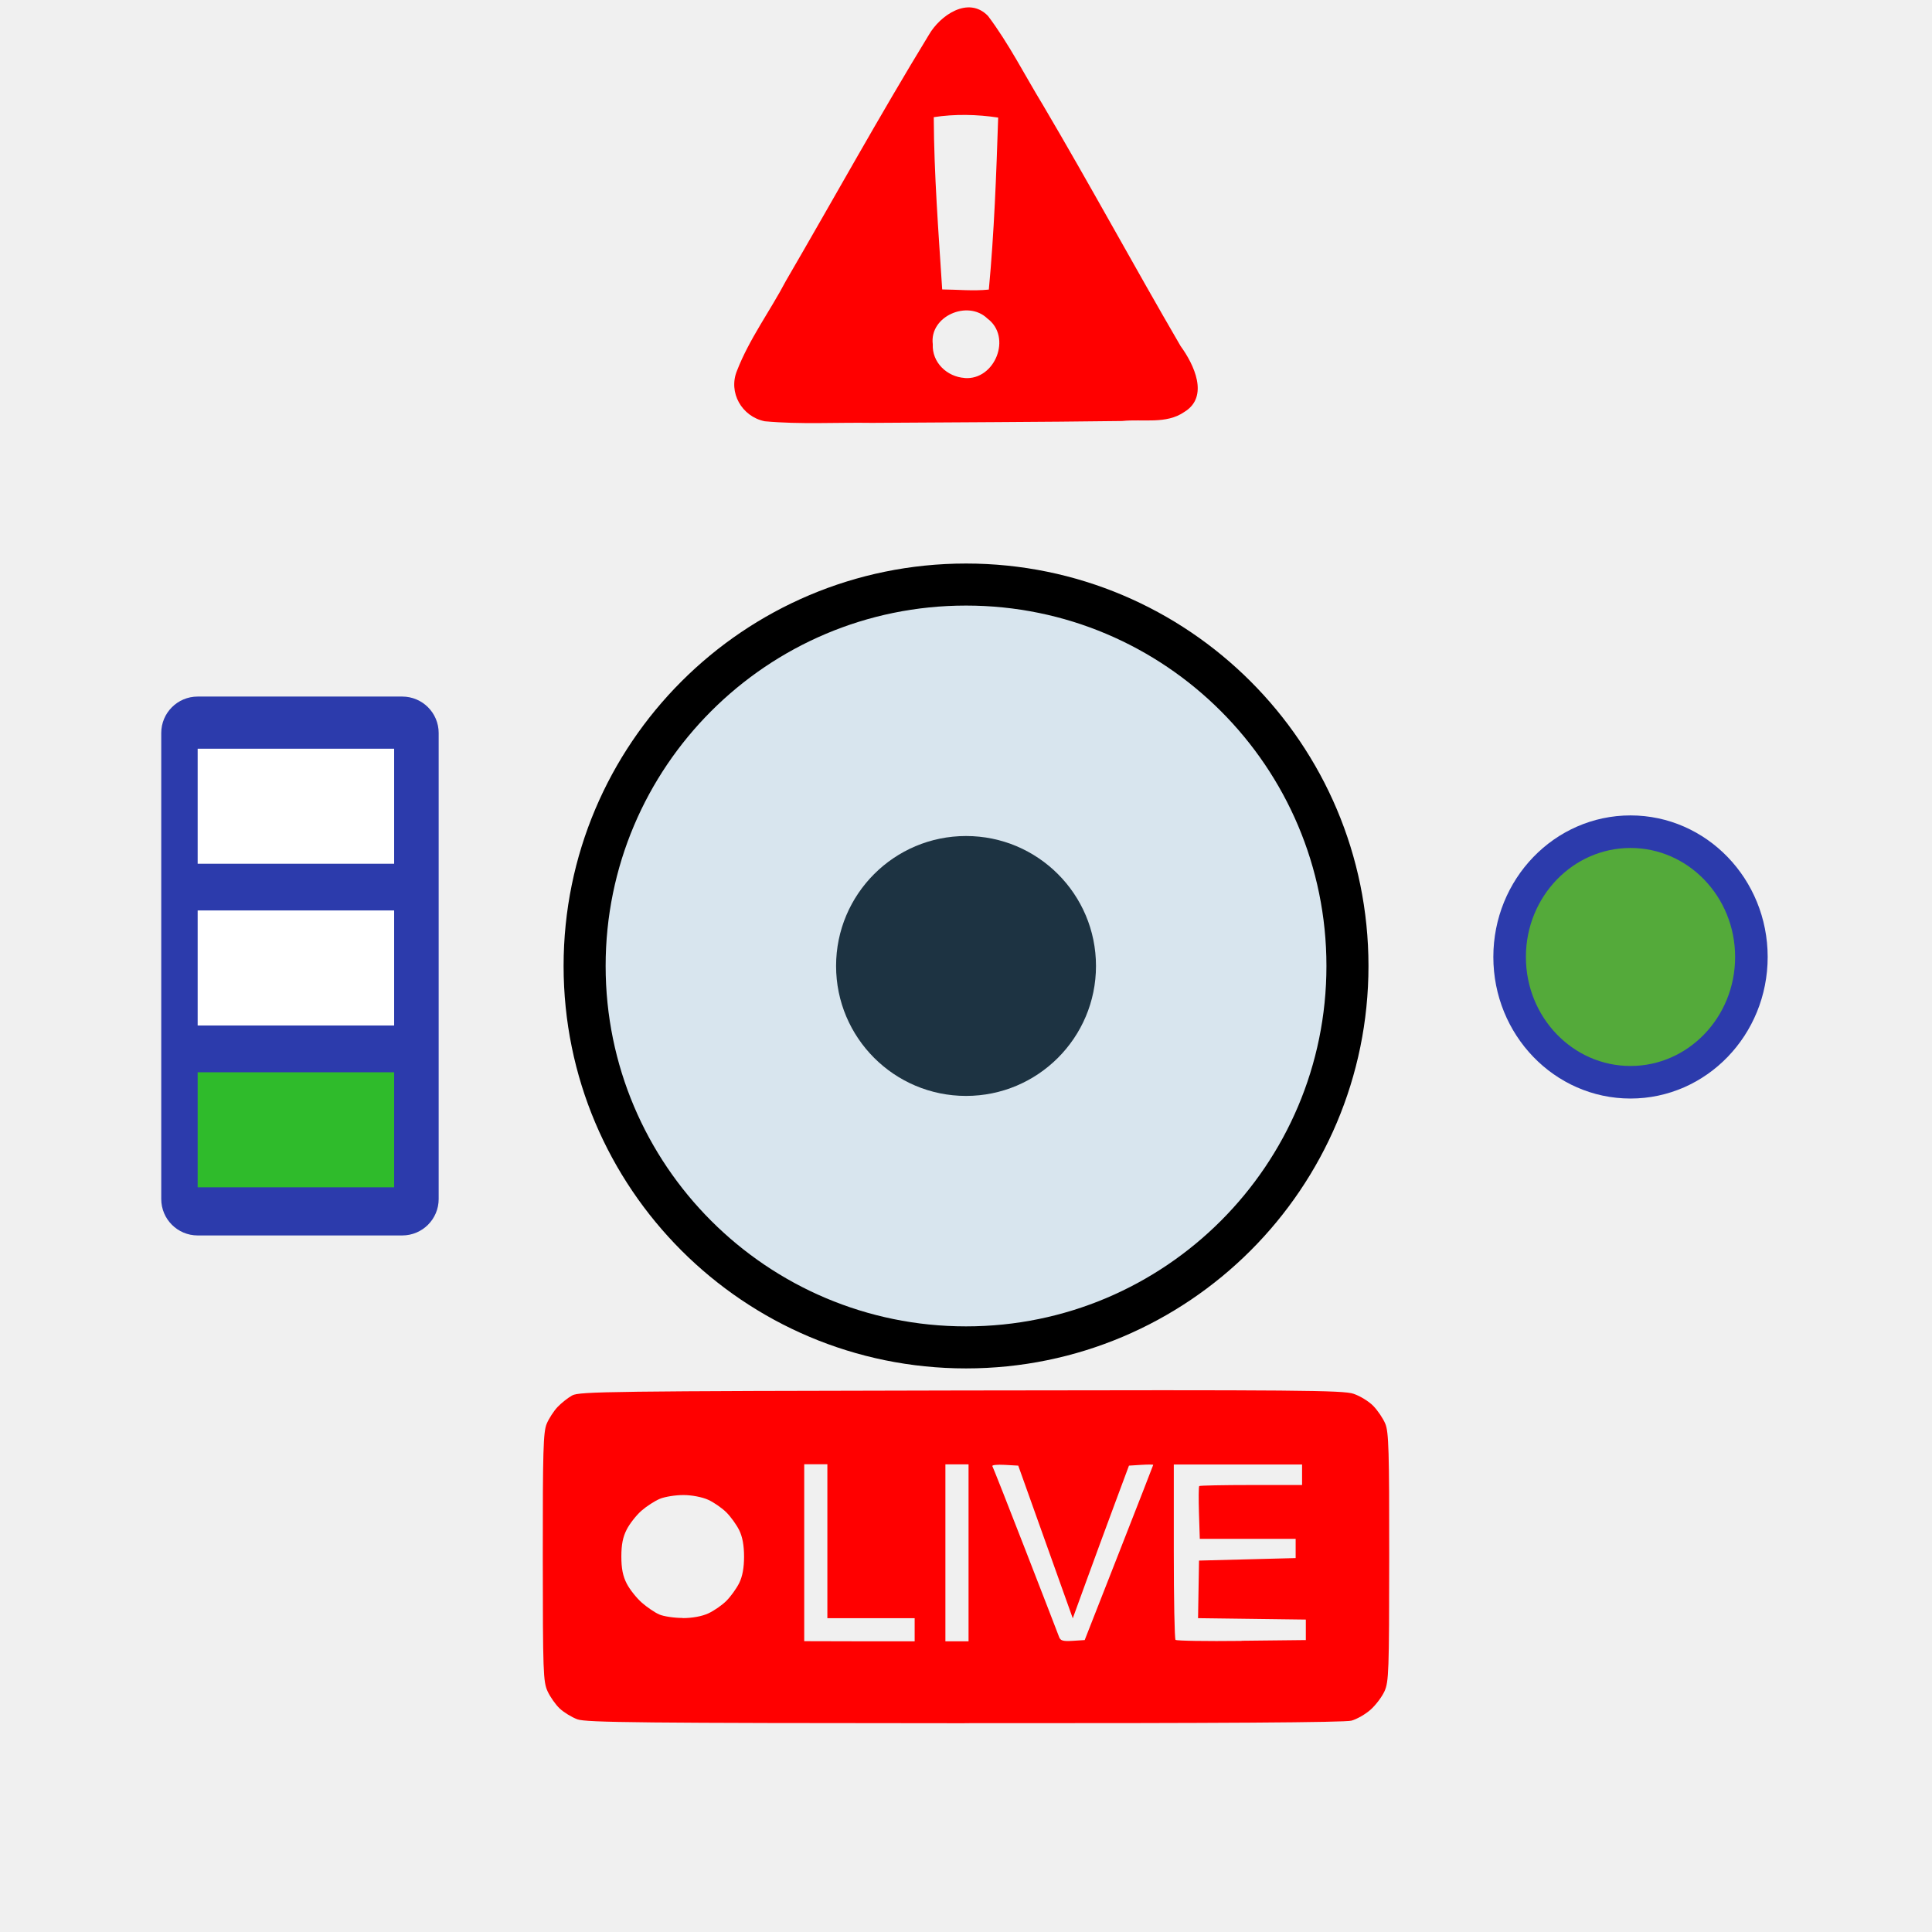
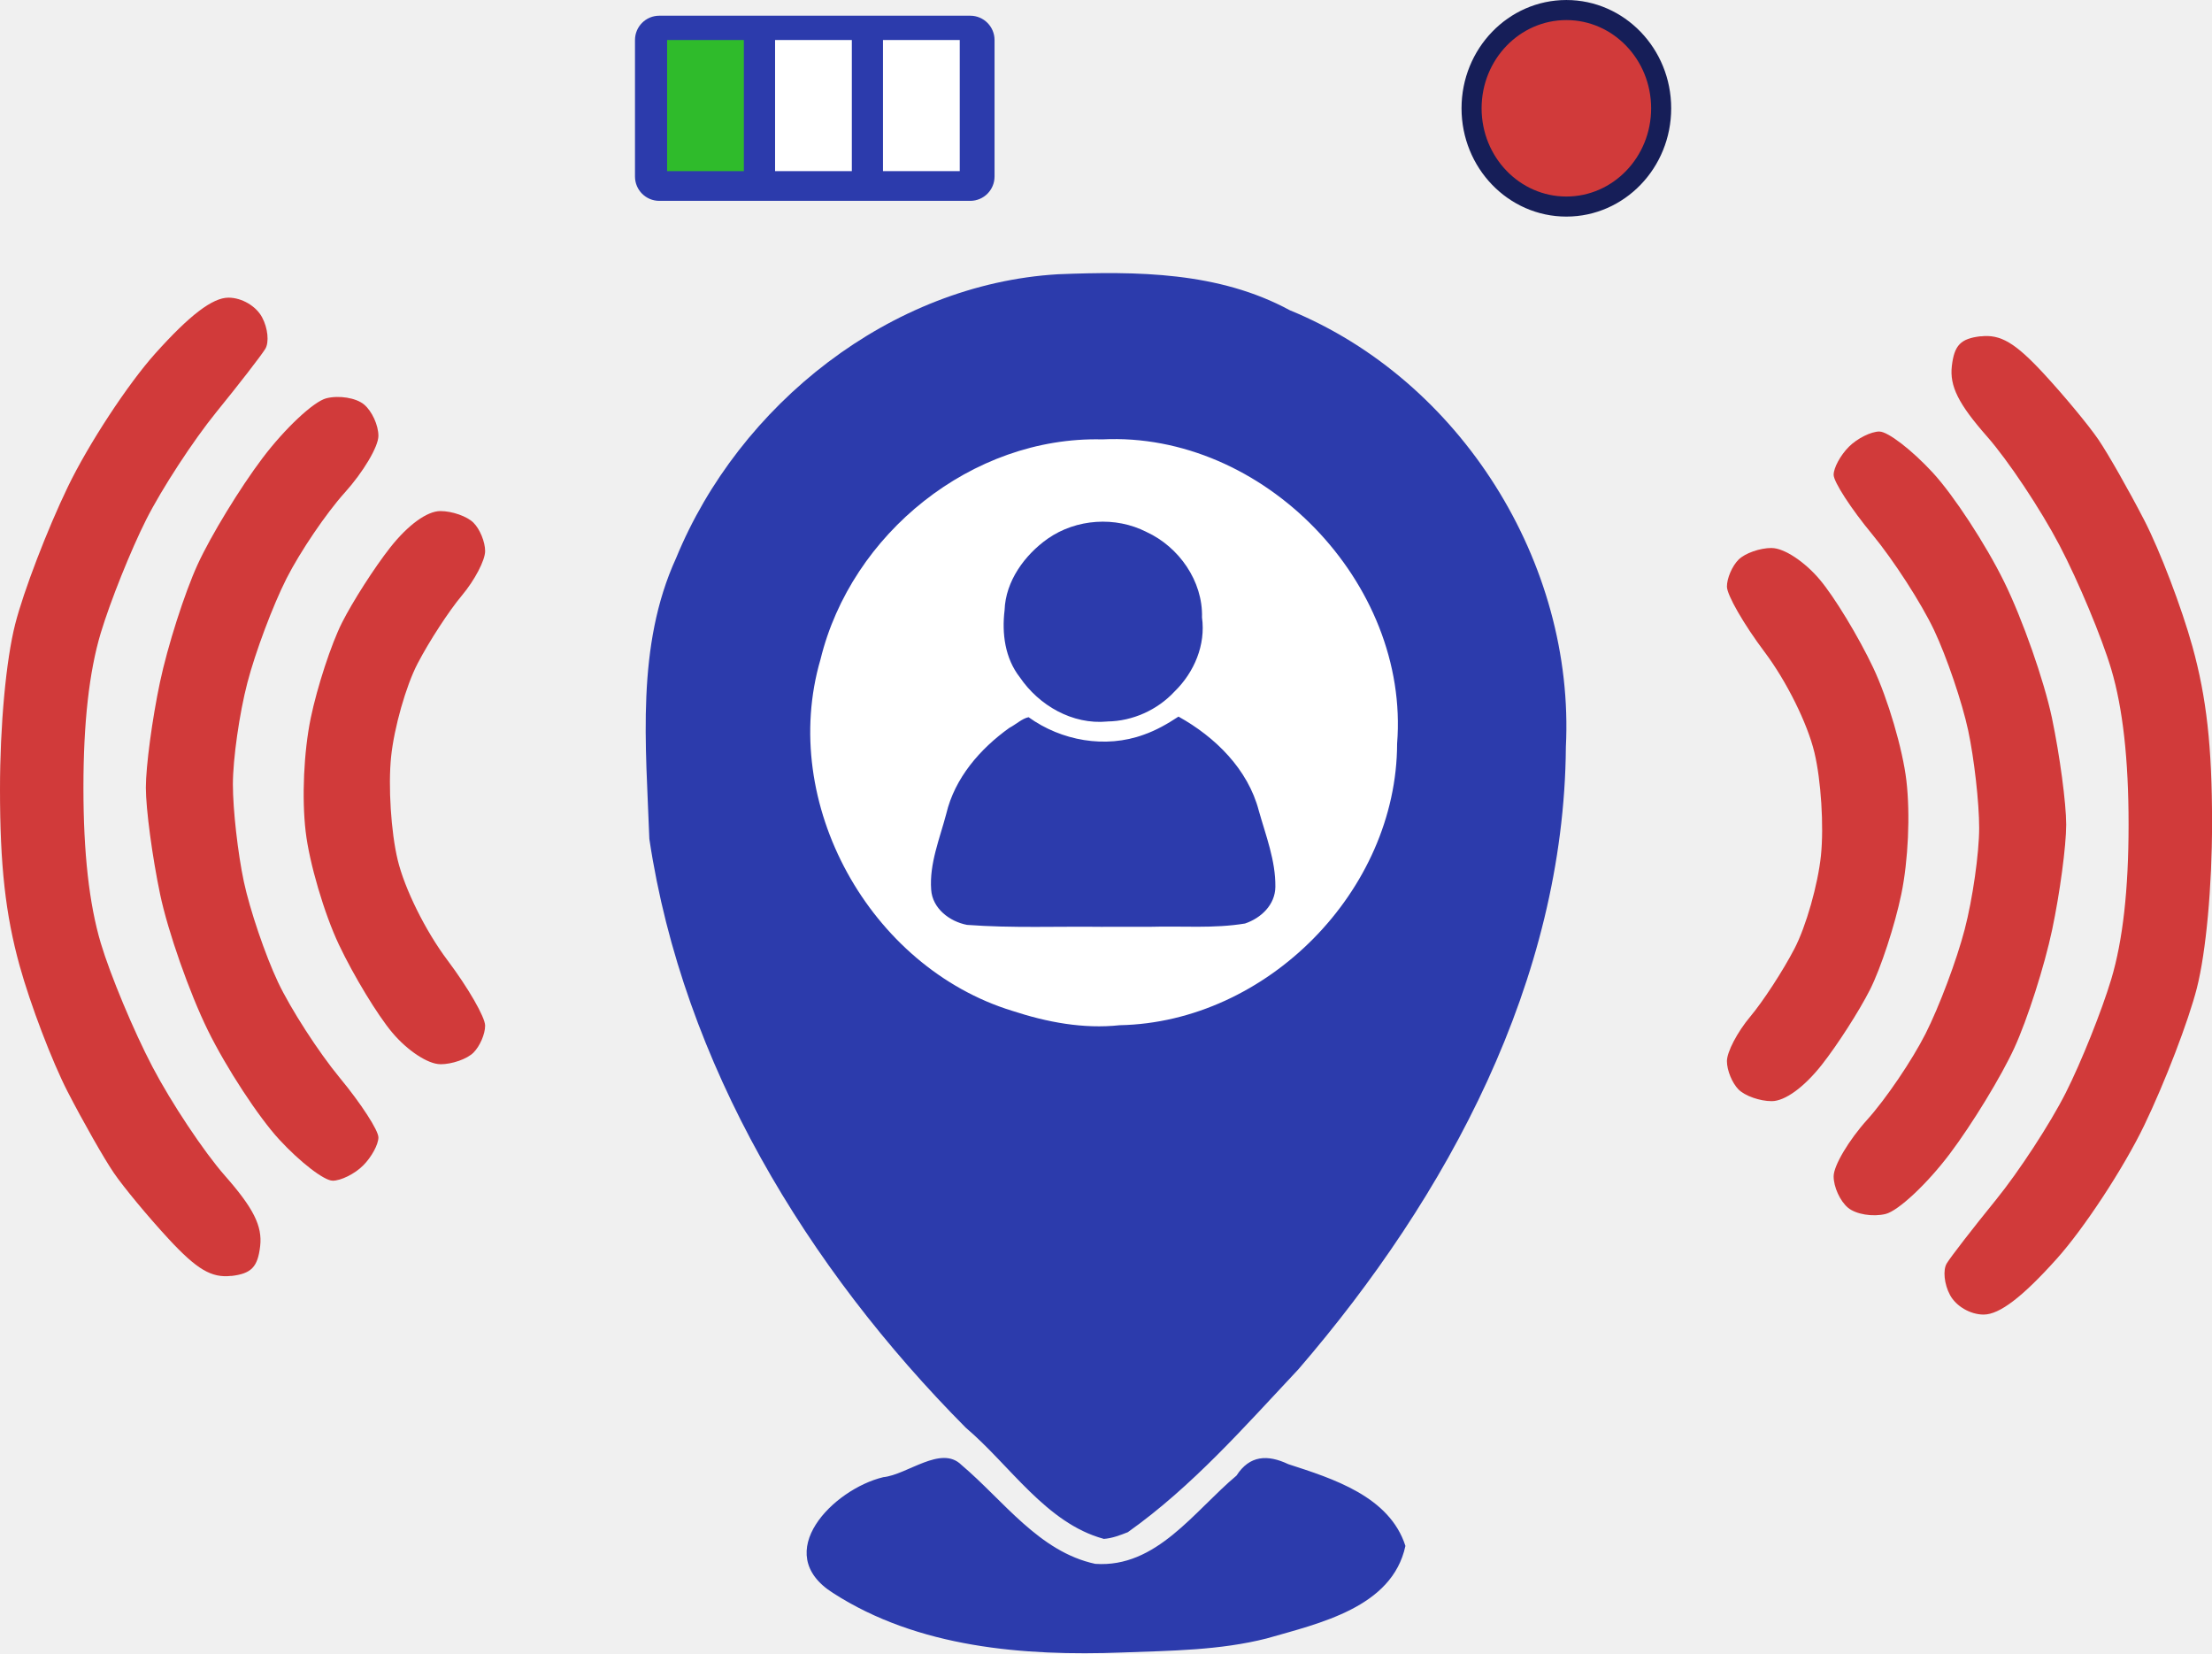
- <svg xmlns="http://www.w3.org/2000/svg" width="27.712mm" height="27.712mm" viewBox="0 0 27.712 27.712" version="1.1" id="svg1" xml:space="preserve">
+ <svg xmlns="http://www.w3.org/2000/svg" width="40.462mm" height="30.236mm" viewBox="0 0 40.462 30.236" version="1.1" id="svg1" xml:space="preserve">
  <defs id="defs1" />
-   <g id="layer1" transform="translate(-131.2715,60.71455)">
-     <circle style="fill:#d8e5ee;fill-opacity:1;stroke:#000000;stroke-width:0.603;stroke-linejoin:round;stroke-dasharray:none;stroke-opacity:1" id="path5" cx="145.128" cy="-46.859" r="5.471" />
-     <circle style="fill:#1d3342;fill-opacity:1;stroke:none;stroke-width:0.205;stroke-linejoin:round;stroke-dasharray:none;stroke-opacity:1" id="path5-6" cx="145.128" cy="-46.859" r="1.864" />
-     <g id="g10-0-6" transform="matrix(0,-1.175235,1.175235,0,35.43514,124.5848)">
-       <rect style="fill:#2c3bac;fill-opacity:1;stroke:#2c3bac;stroke-width:0.321;stroke-linecap:round;stroke-linejoin:round;stroke-dasharray:none;stroke-opacity:1" id="rect4-1-3-1-1-9-6-7-4-7-1" width="6.256" height="3.065" x="142.752" y="83.675" ry="0.284" />
-       <rect style="fill:#2fbb2b;fill-opacity:1;stroke:none;stroke-width:0.321;stroke-linecap:round;stroke-linejoin:round;stroke-dasharray:none;stroke-opacity:1" id="rect5-8-5-9-1-0-3-8-5-2-3" width="1.404" height="2.398" x="143.179" y="83.959" ry="0" />
-       <rect style="fill: rgb(255, 255, 255); fill-opacity: 1; stroke: none; stroke-width: 0.321; stroke-linecap: round; stroke-linejoin: round; stroke-dasharray: none; stroke-opacity: 1;" id="rect5-3-4-4-1-4-7-6-6-4-3-2" width="1.404" height="2.398" x="145.154" y="83.959" ry="0" />
-       <rect style="fill: rgb(255, 255, 255); fill-opacity: 1; stroke: none; stroke-width: 0.321; stroke-linecap: round; stroke-linejoin: round; stroke-dasharray: none; stroke-opacity: 1;" id="rect5-3-1-2-1-4-0-7-2-8-1-6-0" width="1.404" height="2.398" x="147.128" y="83.959" ry="0" />
+   <g id="layer1" transform="translate(15.875,175.6117)">
+     <ellipse style="fill:#d13a3a;fill-opacity:1;stroke:#161e58;stroke-width:0.367;stroke-linecap:round;stroke-linejoin:round;stroke-dasharray:none;stroke-opacity:1" id="path4-4-3-8-2-5" cx="12.777" cy="-173.631" rx="1.734" ry="1.797" />
+     <g id="g10-83-1" transform="translate(-146.8513,-258.8388)">
+       <rect style="fill:#2c3bac;fill-opacity:1;stroke:#2c3bac;stroke-width:0.321;stroke-linecap:round;stroke-linejoin:round;stroke-dasharray:none;stroke-opacity:1" id="rect4-1-3-1-1-9-6-7-4-5-2" width="6.256" height="3.065" x="142.752" y="83.675" ry="0.284" />
+       <rect style="fill:#2fbb2b;fill-opacity:1;stroke:none;stroke-width:0.321;stroke-linecap:round;stroke-linejoin:round;stroke-dasharray:none;stroke-opacity:1" id="rect5-8-5-9-1-0-3-8-5-3-3" width="1.404" height="2.398" x="143.179" y="83.959" ry="0" />
+       <rect style="fill: rgb(255, 255, 255); fill-opacity: 1; stroke: none; stroke-width: 0.321; stroke-linecap: round; stroke-linejoin: round; stroke-dasharray: none; stroke-opacity: 1;" id="rect5-3-4-4-1-4-7-6-6-4-4-7" width="1.404" height="2.398" x="145.154" y="83.959" ry="0" />
+       <rect style="fill: rgb(255, 255, 255); fill-opacity: 1; stroke: none; stroke-width: 0.321; stroke-linecap: round; stroke-linejoin: round; stroke-dasharray: none; stroke-opacity: 1;" id="rect5-3-1-2-1-4-0-7-2-8-1-5-1" width="1.404" height="2.398" x="147.128" y="83.959" ry="0" />
    </g>
-     <ellipse style="fill:#54aa3a;fill-opacity:1;stroke:#2c3bac;stroke-width:0.467;stroke-linecap:round;stroke-linejoin:round;stroke-dasharray:none;stroke-opacity:1" id="path4-4-3-8-1-3-7-0-7-2-5-8" cx="154.659" cy="-46.988" rx="1.734" ry="1.797" />
-     <path style="fill:#ff0000;fill-opacity:1;stroke-width:0.139" d="m 145.109,-35.997 c -4.635,-0.002 -5.43,-0.01 -5.555,-0.056 -0.08,-0.029 -0.194,-0.099 -0.253,-0.154 -0.059,-0.055 -0.138,-0.167 -0.175,-0.248 -0.063,-0.137 -0.068,-0.273 -0.069,-1.924 -9.5e-4,-1.524 0.007,-1.796 0.056,-1.913 0.031,-0.075 0.102,-0.184 0.156,-0.241 0.055,-0.058 0.149,-0.132 0.21,-0.166 0.101,-0.056 0.562,-0.062 5.573,-0.071 4.835,-0.009 5.482,-0.003 5.633,0.047 0.094,0.031 0.222,0.11 0.285,0.175 0.063,0.065 0.141,0.18 0.172,0.256 0.049,0.117 0.057,0.39 0.056,1.913 -9.5e-4,1.639 -0.006,1.788 -0.068,1.924 -0.037,0.081 -0.127,0.2 -0.201,0.265 -0.073,0.065 -0.196,0.135 -0.273,0.156 -0.094,0.026 -1.879,0.038 -5.548,0.036 z m -1.509,-1.175 h 0.791 v -0.166 -0.166 h -0.626 -0.626 v -1.104 -1.104 h -0.166 -0.166 v 1.269 1.269 z m 1.398,0 h 0.166 v -1.269 -1.269 h -0.166 -0.166 v 1.269 1.269 z m 1.661,-0.007 0.171,-0.011 0.491,-1.251 c 0.27,-0.688 0.491,-1.256 0.492,-1.262 2.5e-4,-0.006 -0.078,-0.006 -0.174,0 l -0.174,0.011 -0.212,0.57 c -0.117,0.314 -0.298,0.806 -0.403,1.095 l -0.191,0.525 -0.391,-1.095 -0.391,-1.095 -0.195,-0.011 c -0.107,-0.006 -0.187,0.002 -0.176,0.019 0.01,0.017 0.225,0.56 0.476,1.207 0.251,0.647 0.468,1.206 0.481,1.243 0.019,0.053 0.057,0.064 0.195,0.055 z m 2.421,-0.001 0.922,-0.01 v -0.147 -0.147 l -0.773,-0.01 -0.773,-0.01 0.007,-0.413 0.007,-0.413 0.693,-0.018 0.693,-0.018 v -0.138 -0.138 l -0.688,3e-5 -0.687,2e-5 -0.012,-0.371 c -0.006,-0.204 -0.005,-0.378 0.004,-0.386 0.008,-0.008 0.344,-0.015 0.745,-0.015 h 0.73 v -0.147 -0.147 h -0.92 -0.92 v 1.245 c 0,0.685 0.011,1.256 0.025,1.27 0.014,0.014 0.44,0.021 0.948,0.015 z m -8.019,-0.325 c 0.137,4.8e-4 0.277,-0.025 0.369,-0.067 0.081,-0.037 0.199,-0.118 0.261,-0.181 0.062,-0.062 0.145,-0.177 0.183,-0.254 0.047,-0.095 0.07,-0.219 0.07,-0.38 0,-0.161 -0.023,-0.285 -0.07,-0.38 -0.038,-0.077 -0.121,-0.192 -0.183,-0.254 -0.062,-0.062 -0.18,-0.144 -0.261,-0.181 -0.086,-0.039 -0.235,-0.068 -0.355,-0.068 -0.114,-4.8e-4 -0.266,0.024 -0.339,0.054 -0.072,0.03 -0.191,0.107 -0.264,0.171 -0.073,0.064 -0.167,0.184 -0.21,0.267 -0.056,0.108 -0.078,0.218 -0.078,0.39 0,0.172 0.022,0.282 0.078,0.39 0.043,0.083 0.14,0.205 0.215,0.271 0.075,0.066 0.188,0.143 0.251,0.17 0.062,0.027 0.213,0.05 0.334,0.05 z" id="path9-1" />
-     <path style="fill:#ff0000;fill-opacity:1;stroke-width:0.126" d="m 143.78,-54.649 c -0.512,-0.008 -1.029,0.024 -1.539,-0.023 -0.33,-0.067 -0.527,-0.414 -0.398,-0.726 0.177,-0.456 0.474,-0.855 0.701,-1.287 0.684,-1.175 1.341,-2.367 2.05,-3.528 0.16,-0.28 0.567,-0.565 0.849,-0.273 0.3,0.398 0.527,0.85 0.787,1.276 0.675,1.144 1.308,2.313 1.976,3.46 0.19,0.26 0.415,0.726 0.052,0.945 -0.258,0.179 -0.595,0.098 -0.889,0.129 -1.196,0.016 -2.393,0.018 -3.59,0.027 z m 1.327,-0.643 c 0.437,0.034 0.685,-0.59 0.327,-0.854 -0.281,-0.272 -0.834,-0.033 -0.783,0.369 -0.013,0.261 0.204,0.467 0.457,0.484 z m 0.348,-1.269 c 0.077,-0.82 0.107,-1.644 0.134,-2.467 -0.302,-0.046 -0.621,-0.053 -0.924,-0.006 0.004,0.824 0.068,1.648 0.121,2.471 0.223,0.002 0.447,0.025 0.669,0.002 z" id="path10-4-1-3" />
-     <circle style="fill:none;fill-opacity:1;stroke:#505050;stroke-width:0.215;stroke-linejoin:round;stroke-dasharray:none;stroke-opacity:0" id="path5-60" cx="145.128" cy="-46.859" r="13.749" />
+     <path style="fill:#d13a3a;fill-opacity:1;stroke-width:0.671" d="m -11.643,-152.278 c -0.362,0.042 -0.629,-0.115 -1.15,-0.678 -0.373,-0.403 -0.824,-0.947 -1.002,-1.208 -0.178,-0.261 -0.557,-0.928 -0.843,-1.482 -0.285,-0.554 -0.68,-1.59 -0.878,-2.304 -0.259,-0.936 -0.359,-1.834 -0.359,-3.227 0,-1.169 0.11,-2.36 0.278,-3.021 0.153,-0.6 0.586,-1.729 0.963,-2.51 0.377,-0.781 1.097,-1.879 1.6,-2.44 0.629,-0.701 1.047,-1.02 1.338,-1.02 0.243,0 0.505,0.153 0.615,0.359 0.106,0.197 0.132,0.457 0.059,0.577 -0.073,0.12 -0.477,0.642 -0.898,1.16 -0.421,0.518 -0.997,1.401 -1.28,1.962 -0.283,0.561 -0.657,1.495 -0.832,2.075 -0.212,0.708 -0.317,1.64 -0.317,2.83 0,1.19 0.105,2.126 0.317,2.84 0.175,0.586 0.6,1.604 0.945,2.263 0.345,0.659 0.942,1.556 1.327,1.993 0.522,0.593 0.686,0.92 0.644,1.287 -0.044,0.382 -0.161,0.504 -0.528,0.546 z m 1.851,-1.741 c -0.154,0 -0.593,-0.338 -0.974,-0.751 -0.381,-0.413 -0.969,-1.311 -1.306,-1.997 -0.337,-0.685 -0.73,-1.805 -0.874,-2.488 -0.143,-0.683 -0.261,-1.562 -0.261,-1.952 0,-0.39 0.116,-1.256 0.257,-1.923 0.141,-0.667 0.452,-1.639 0.691,-2.16 0.239,-0.521 0.771,-1.394 1.183,-1.94 0.412,-0.546 0.939,-1.04 1.172,-1.098 0.233,-0.058 0.542,-0.007 0.687,0.113 0.145,0.12 0.264,0.379 0.264,0.575 0,0.196 -0.277,0.662 -0.615,1.037 -0.338,0.374 -0.818,1.082 -1.066,1.571 -0.248,0.49 -0.571,1.348 -0.716,1.907 -0.146,0.559 -0.265,1.395 -0.265,1.858 0,0.463 0.091,1.265 0.201,1.782 0.111,0.517 0.392,1.343 0.624,1.835 0.233,0.492 0.741,1.279 1.13,1.75 0.389,0.47 0.707,0.961 0.707,1.09 0,0.129 -0.126,0.36 -0.279,0.513 -0.153,0.153 -0.405,0.279 -0.56,0.279 z m 1.972,-2.13 c -0.225,0 -0.601,-0.247 -0.879,-0.577 -0.268,-0.317 -0.707,-1.041 -0.976,-1.608 -0.269,-0.567 -0.543,-1.499 -0.609,-2.07 -0.072,-0.617 -0.034,-1.459 0.093,-2.075 0.118,-0.57 0.375,-1.355 0.572,-1.745 0.197,-0.39 0.594,-1.009 0.882,-1.375 0.324,-0.411 0.674,-0.666 0.917,-0.666 0.216,0 0.489,0.096 0.606,0.213 0.117,0.117 0.213,0.351 0.213,0.519 0,0.168 -0.191,0.533 -0.425,0.812 -0.234,0.278 -0.599,0.838 -0.81,1.244 -0.212,0.406 -0.43,1.173 -0.485,1.706 -0.055,0.536 -0.002,1.376 0.12,1.884 0.127,0.531 0.51,1.303 0.91,1.835 0.38,0.505 0.69,1.044 0.69,1.198 0,0.154 -0.096,0.376 -0.213,0.493 -0.117,0.117 -0.39,0.213 -0.605,0.213 z" id="path6-5-7-3" />
+     <path style="fill:#d13a3a;fill-opacity:1;stroke-width:0.671" d="m 20.356,-169.46 c 0.362,-0.042 0.629,0.116 1.15,0.678 0.373,0.403 0.824,0.947 1.002,1.208 0.178,0.261 0.557,0.928 0.843,1.482 0.285,0.554 0.68,1.59 0.878,2.304 0.259,0.936 0.359,1.834 0.359,3.227 0,1.169 -0.11,2.36 -0.278,3.021 -0.153,0.6 -0.586,1.729 -0.963,2.51 -0.377,0.781 -1.097,1.879 -1.6,2.44 -0.629,0.701 -1.047,1.02 -1.338,1.02 -0.243,0 -0.505,-0.153 -0.615,-0.359 -0.106,-0.197 -0.132,-0.457 -0.059,-0.577 0.073,-0.12 0.477,-0.642 0.898,-1.16 0.421,-0.518 0.997,-1.401 1.28,-1.962 0.283,-0.561 0.657,-1.495 0.831,-2.075 0.212,-0.708 0.317,-1.64 0.317,-2.83 0,-1.19 -0.105,-2.126 -0.317,-2.84 -0.175,-0.586 -0.6,-1.604 -0.945,-2.263 -0.345,-0.659 -0.942,-1.556 -1.327,-1.993 -0.522,-0.593 -0.686,-0.92 -0.644,-1.287 0.044,-0.382 0.161,-0.504 0.528,-0.546 z m -1.851,1.741 c 0.154,0 0.593,0.338 0.974,0.751 0.381,0.413 0.969,1.311 1.306,1.997 0.337,0.685 0.73,1.805 0.874,2.488 0.143,0.683 0.261,1.562 0.261,1.952 0,0.39 -0.116,1.256 -0.257,1.923 -0.141,0.667 -0.452,1.639 -0.691,2.16 -0.239,0.521 -0.771,1.394 -1.183,1.94 -0.412,0.546 -0.939,1.04 -1.172,1.098 -0.233,0.058 -0.542,0.007 -0.687,-0.113 -0.145,-0.12 -0.264,-0.379 -0.264,-0.575 0,-0.196 0.277,-0.662 0.615,-1.037 0.338,-0.374 0.818,-1.082 1.066,-1.571 0.248,-0.49 0.571,-1.348 0.716,-1.907 0.146,-0.559 0.265,-1.395 0.265,-1.858 0,-0.463 -0.091,-1.265 -0.201,-1.782 -0.111,-0.517 -0.392,-1.343 -0.624,-1.835 -0.233,-0.492 -0.741,-1.279 -1.13,-1.75 -0.389,-0.47 -0.707,-0.961 -0.707,-1.09 0,-0.129 0.126,-0.36 0.279,-0.513 0.153,-0.153 0.405,-0.279 0.56,-0.279 z m -1.972,2.13 c 0.225,0 0.601,0.247 0.879,0.577 0.268,0.317 0.707,1.041 0.976,1.608 0.269,0.567 0.543,1.499 0.609,2.07 0.072,0.617 0.034,1.459 -0.093,2.075 -0.118,0.57 -0.375,1.355 -0.572,1.745 -0.197,0.39 -0.594,1.009 -0.882,1.375 -0.324,0.411 -0.674,0.666 -0.917,0.666 -0.216,0 -0.489,-0.096 -0.606,-0.213 -0.117,-0.117 -0.213,-0.351 -0.213,-0.519 0,-0.168 0.191,-0.533 0.425,-0.812 0.234,-0.278 0.599,-0.838 0.81,-1.244 0.212,-0.406 0.43,-1.173 0.485,-1.706 0.055,-0.536 0.002,-1.376 -0.12,-1.884 -0.127,-0.531 -0.51,-1.303 -0.91,-1.835 -0.38,-0.505 -0.69,-1.044 -0.69,-1.198 0,-0.154 0.096,-0.376 0.213,-0.493 0.117,-0.117 0.39,-0.213 0.605,-0.213 z" id="path6-5-7-4-7" />
+     <circle style="fill:#ffffff;fill-opacity:1;stroke:none;stroke-width:0.367;stroke-linecap:round;stroke-linejoin:bevel;stroke-dasharray:none;stroke-opacity:1" id="path1" cx="4.356" cy="-162.365" r="5.802" />
+     <g id="g1" style="fill:#2c3bac;fill-opacity:1">
+       <path style="fill:#2c3bac;fill-opacity:1;stroke:none;stroke-width:0.367;stroke-dasharray:none;stroke-opacity:1" d="m 4.303,-158.661 c -0.83,-0.011 -1.662,0.026 -2.49,-0.036 -0.317,-0.061 -0.633,-0.3 -0.655,-0.644 -0.035,-0.476 0.157,-0.934 0.276,-1.387 0.155,-0.655 0.617,-1.188 1.154,-1.572 0.115,-0.059 0.236,-0.173 0.352,-0.195 0.6,0.432 1.406,0.576 2.106,0.32 0.227,-0.079 0.436,-0.199 0.636,-0.331 0.671,0.372 1.27,0.96 1.469,1.72 0.128,0.455 0.309,0.914 0.303,1.393 -0.003,0.328 -0.261,0.572 -0.555,0.671 -0.57,0.095 -1.154,0.043 -1.73,0.06 -0.289,3.5e-4 -0.578,1.9e-4 -0.867,1.9e-4 z m 0.075,-3.755 c -0.636,0.06 -1.248,-0.293 -1.599,-0.81 -0.271,-0.347 -0.33,-0.8 -0.278,-1.227 0.018,-0.531 0.367,-1.009 0.789,-1.307 0.524,-0.365 1.239,-0.413 1.808,-0.122 0.593,0.273 1.033,0.9 1.014,1.563 0.07,0.503 -0.143,1.003 -0.5,1.352 -0.315,0.34 -0.769,0.545 -1.233,0.55 z" id="path2-0-9-9" />
+       <path d="m 4.653,-145.39 c -1.805,0.068 -3.738,-0.087 -5.292,-1.089 -1.151,-0.73 0.007,-1.898 0.92,-2.117 0.442,-0.045 1.058,-0.593 1.43,-0.225 0.772,0.653 1.419,1.588 2.448,1.81 1.118,0.078 1.808,-0.964 2.584,-1.614 0.24,-0.374 0.57,-0.388 0.948,-0.209 0.818,0.265 1.851,0.589 2.142,1.495 -0.242,1.129 -1.582,1.417 -2.537,1.692 -0.861,0.219 -1.76,0.224 -2.643,0.257 z m -0.341,-2.079 c -1.052,-0.287 -1.71,-1.345 -2.521,-2.032 -2.9,-2.921 -5.171,-6.651 -5.788,-10.767 -0.062,-1.718 -0.248,-3.527 0.49,-5.139 1.151,-2.805 3.921,-5.008 6.985,-5.189 1.439,-0.057 2.939,-0.048 4.24,0.658 3.125,1.28 5.219,4.621 5.05,7.989 -0.032,4.266 -2.164,8.214 -4.891,11.378 -0.983,1.047 -1.945,2.147 -3.122,2.981 -0.142,0.056 -0.287,0.112 -0.442,0.123 z m 0.295,-9.393 c 2.691,-0.053 5.069,-2.457 5.074,-5.151 0.234,-2.941 -2.448,-5.71 -5.395,-5.563 -2.381,-0.058 -4.591,1.724 -5.152,4.022 -0.769,2.627 0.9,5.631 3.51,6.43 0.632,0.207 1.297,0.334 1.963,0.262 z" style="fill:#2c3bac;fill-opacity:1;stroke:none;stroke-width:0.367;stroke-dasharray:none;stroke-opacity:1" id="path1-5-6-1-3-5-7-8-4-3" />
+     </g>
  </g>
</svg>
